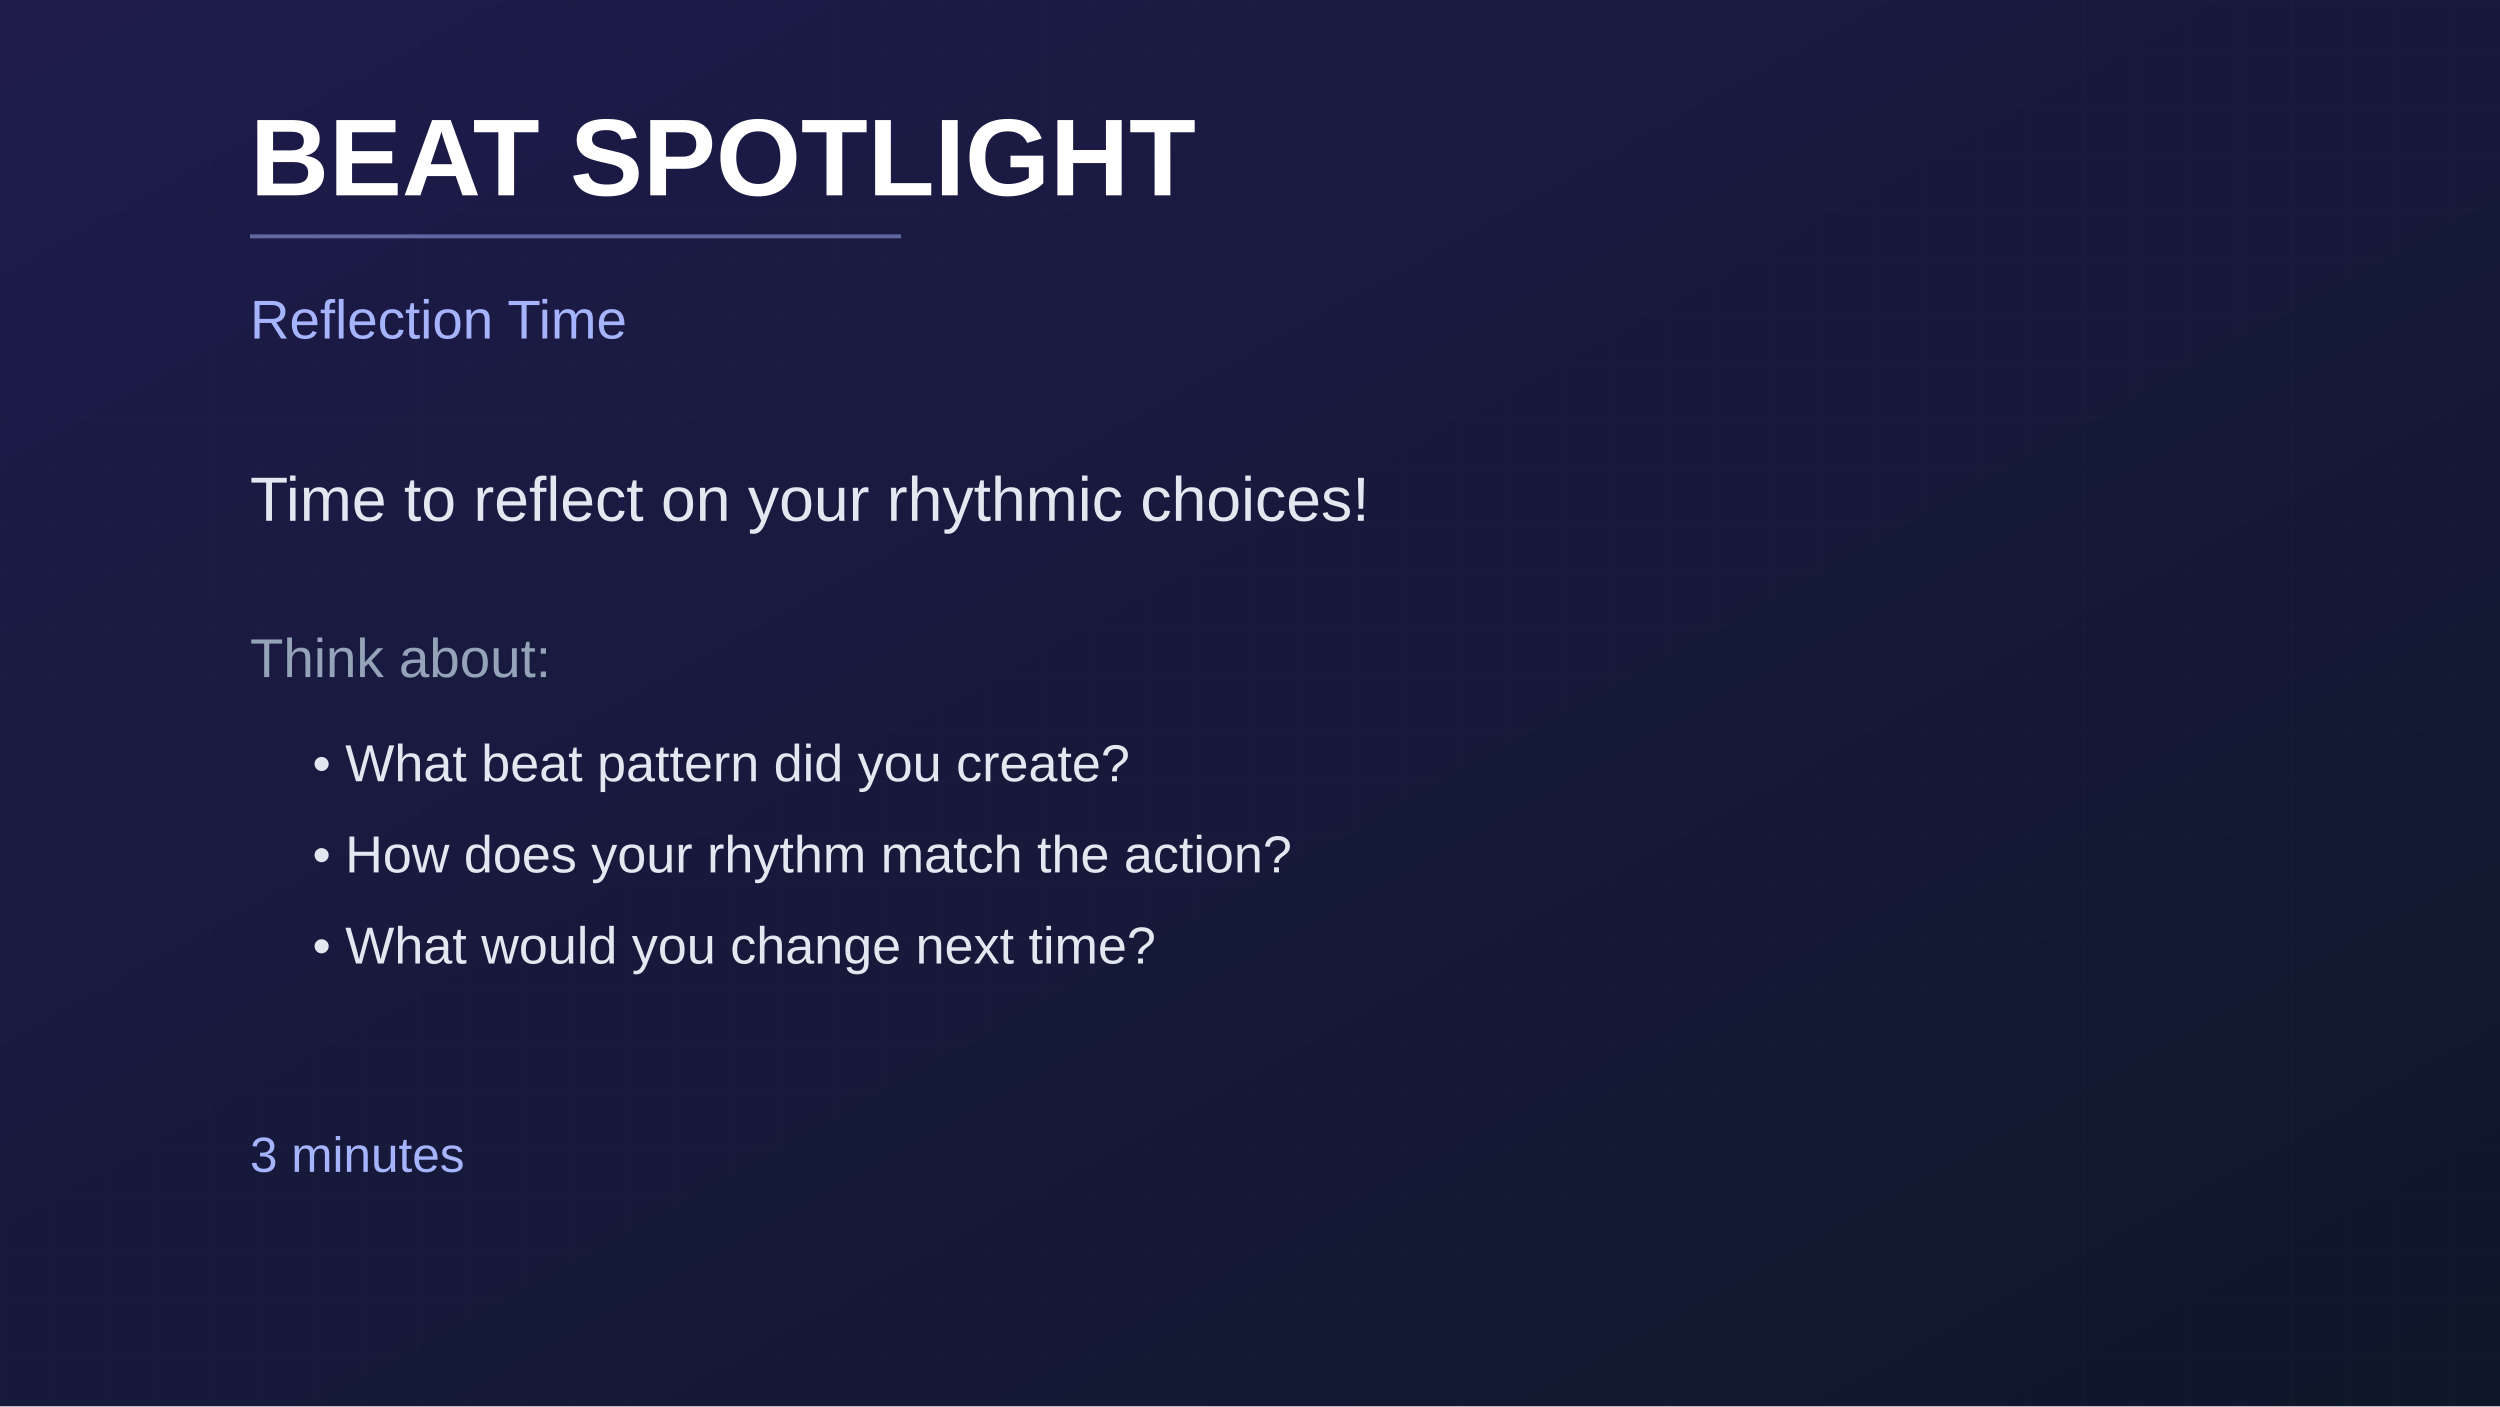
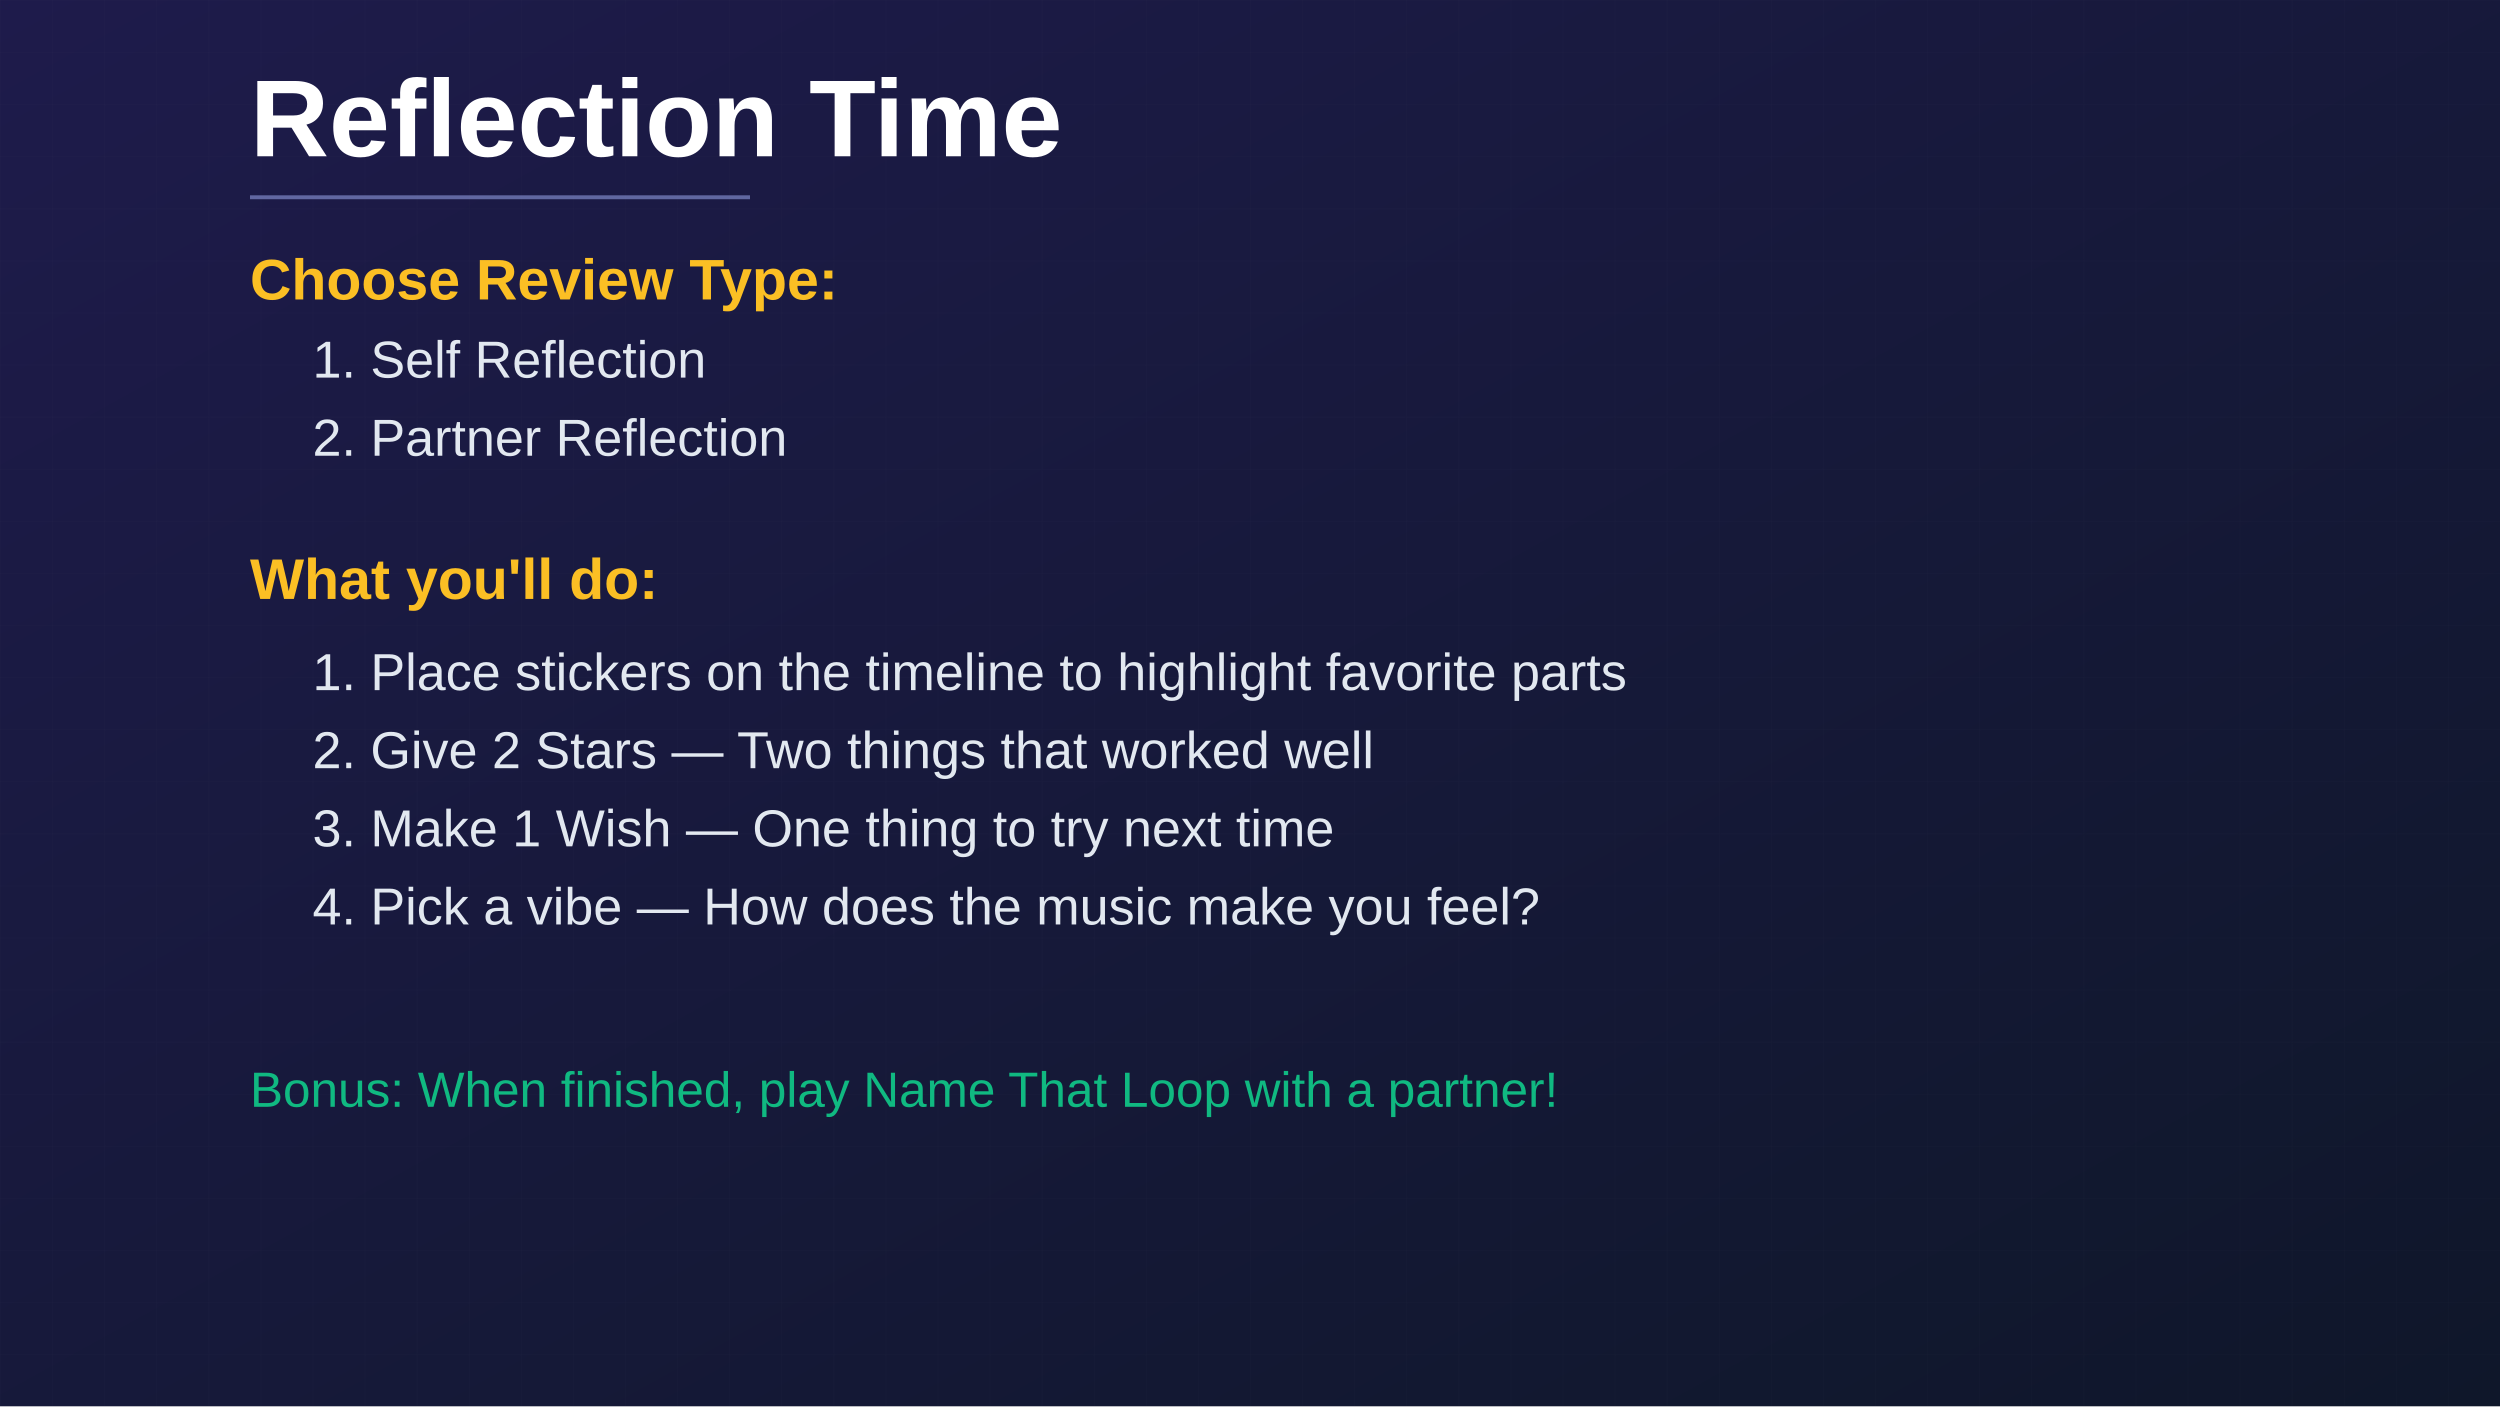
<svg xmlns="http://www.w3.org/2000/svg" width="1920" height="1080">
  <defs>
    <linearGradient id="bg" x1="0%" y1="0%" x2="100%" y2="100%">
      <stop offset="0%" style="stop-color:#1e1b4b" />
      <stop offset="100%" style="stop-color:#0f172a" />
    </linearGradient>
    <pattern id="grid" width="40" height="40" patternUnits="userSpaceOnUse">
      <path d="M 40 0 L 0 0 0 40" fill="none" stroke="white" stroke-width="0.5" opacity="0.03" />
    </pattern>
  </defs>
  <rect width="1920" height="1080" fill="url(#bg)" />
  <rect width="1920" height="1080" fill="url(#grid)" />
-   <text x="192" y="150" font-family="Arial, Helvetica, sans-serif" font-size="84" fill="white" font-weight="bold">BEAT SPOTLIGHT</text>
-   <rect x="192" y="180" width="500" height="3" fill="#a5b4fc" opacity="0.5" />
-   <text x="192" y="260" font-family="Arial, Helvetica, sans-serif" font-size="42" fill="#a5b4fc">Reflection Time</text>
-   <text x="192" y="400" font-family="Arial, Helvetica, sans-serif" font-size="48" fill="#e2e8f0">Time to reflect on your rhythmic choices!</text>
-   <text x="192" y="520" font-family="Arial, Helvetica, sans-serif" font-size="42" fill="#94a3b8">Think about:</text>
-   <text x="240" y="600" font-family="Arial, Helvetica, sans-serif" font-size="40" fill="#e2e8f0">• What beat pattern did you create?</text>
-   <text x="240" y="670" font-family="Arial, Helvetica, sans-serif" font-size="40" fill="#e2e8f0">• How does your rhythm match the action?</text>
-   <text x="240" y="740" font-family="Arial, Helvetica, sans-serif" font-size="40" fill="#e2e8f0">• What would you change next time?</text>
-   <text x="192" y="900" font-family="Arial, Helvetica, sans-serif" font-size="38" fill="#a5b4fc">3 minutes</text>
+   <text x="192" y="120" font-family="Arial, Helvetica, sans-serif" font-size="84" fill="white" font-weight="bold">Reflection Time</text>
+   <rect x="192" y="150" width="384" height="3" fill="#a5b4fc" opacity="0.5" />
+   <text x="192" y="230" font-family="Arial, Helvetica, sans-serif" font-size="44" fill="#fbbf24" font-weight="bold">Choose Review Type:</text>
+   <text x="240" y="290" font-family="Arial, Helvetica, sans-serif" font-size="40" fill="#e2e8f0">1. Self Reflection</text>
+   <text x="240" y="350" font-family="Arial, Helvetica, sans-serif" font-size="40" fill="#e2e8f0">2. Partner Reflection</text>
+   <text x="192" y="460" font-family="Arial, Helvetica, sans-serif" font-size="44" fill="#fbbf24" font-weight="bold">What you'll do:</text>
+   <text x="240" y="530" font-family="Arial, Helvetica, sans-serif" font-size="40" fill="#e2e8f0">1. Place stickers on the timeline to highlight favorite parts</text>
+   <text x="240" y="590" font-family="Arial, Helvetica, sans-serif" font-size="40" fill="#e2e8f0">2. Give 2 Stars — Two things that worked well</text>
+   <text x="240" y="650" font-family="Arial, Helvetica, sans-serif" font-size="40" fill="#e2e8f0">3. Make 1 Wish — One thing to try next time</text>
+   <text x="240" y="710" font-family="Arial, Helvetica, sans-serif" font-size="40" fill="#e2e8f0">4. Pick a vibe — How does the music make you feel?</text>
+   <text x="192" y="850" font-family="Arial, Helvetica, sans-serif" font-size="38" fill="#10b981">Bonus: When finished, play Name That Loop with a partner!</text>
</svg>
